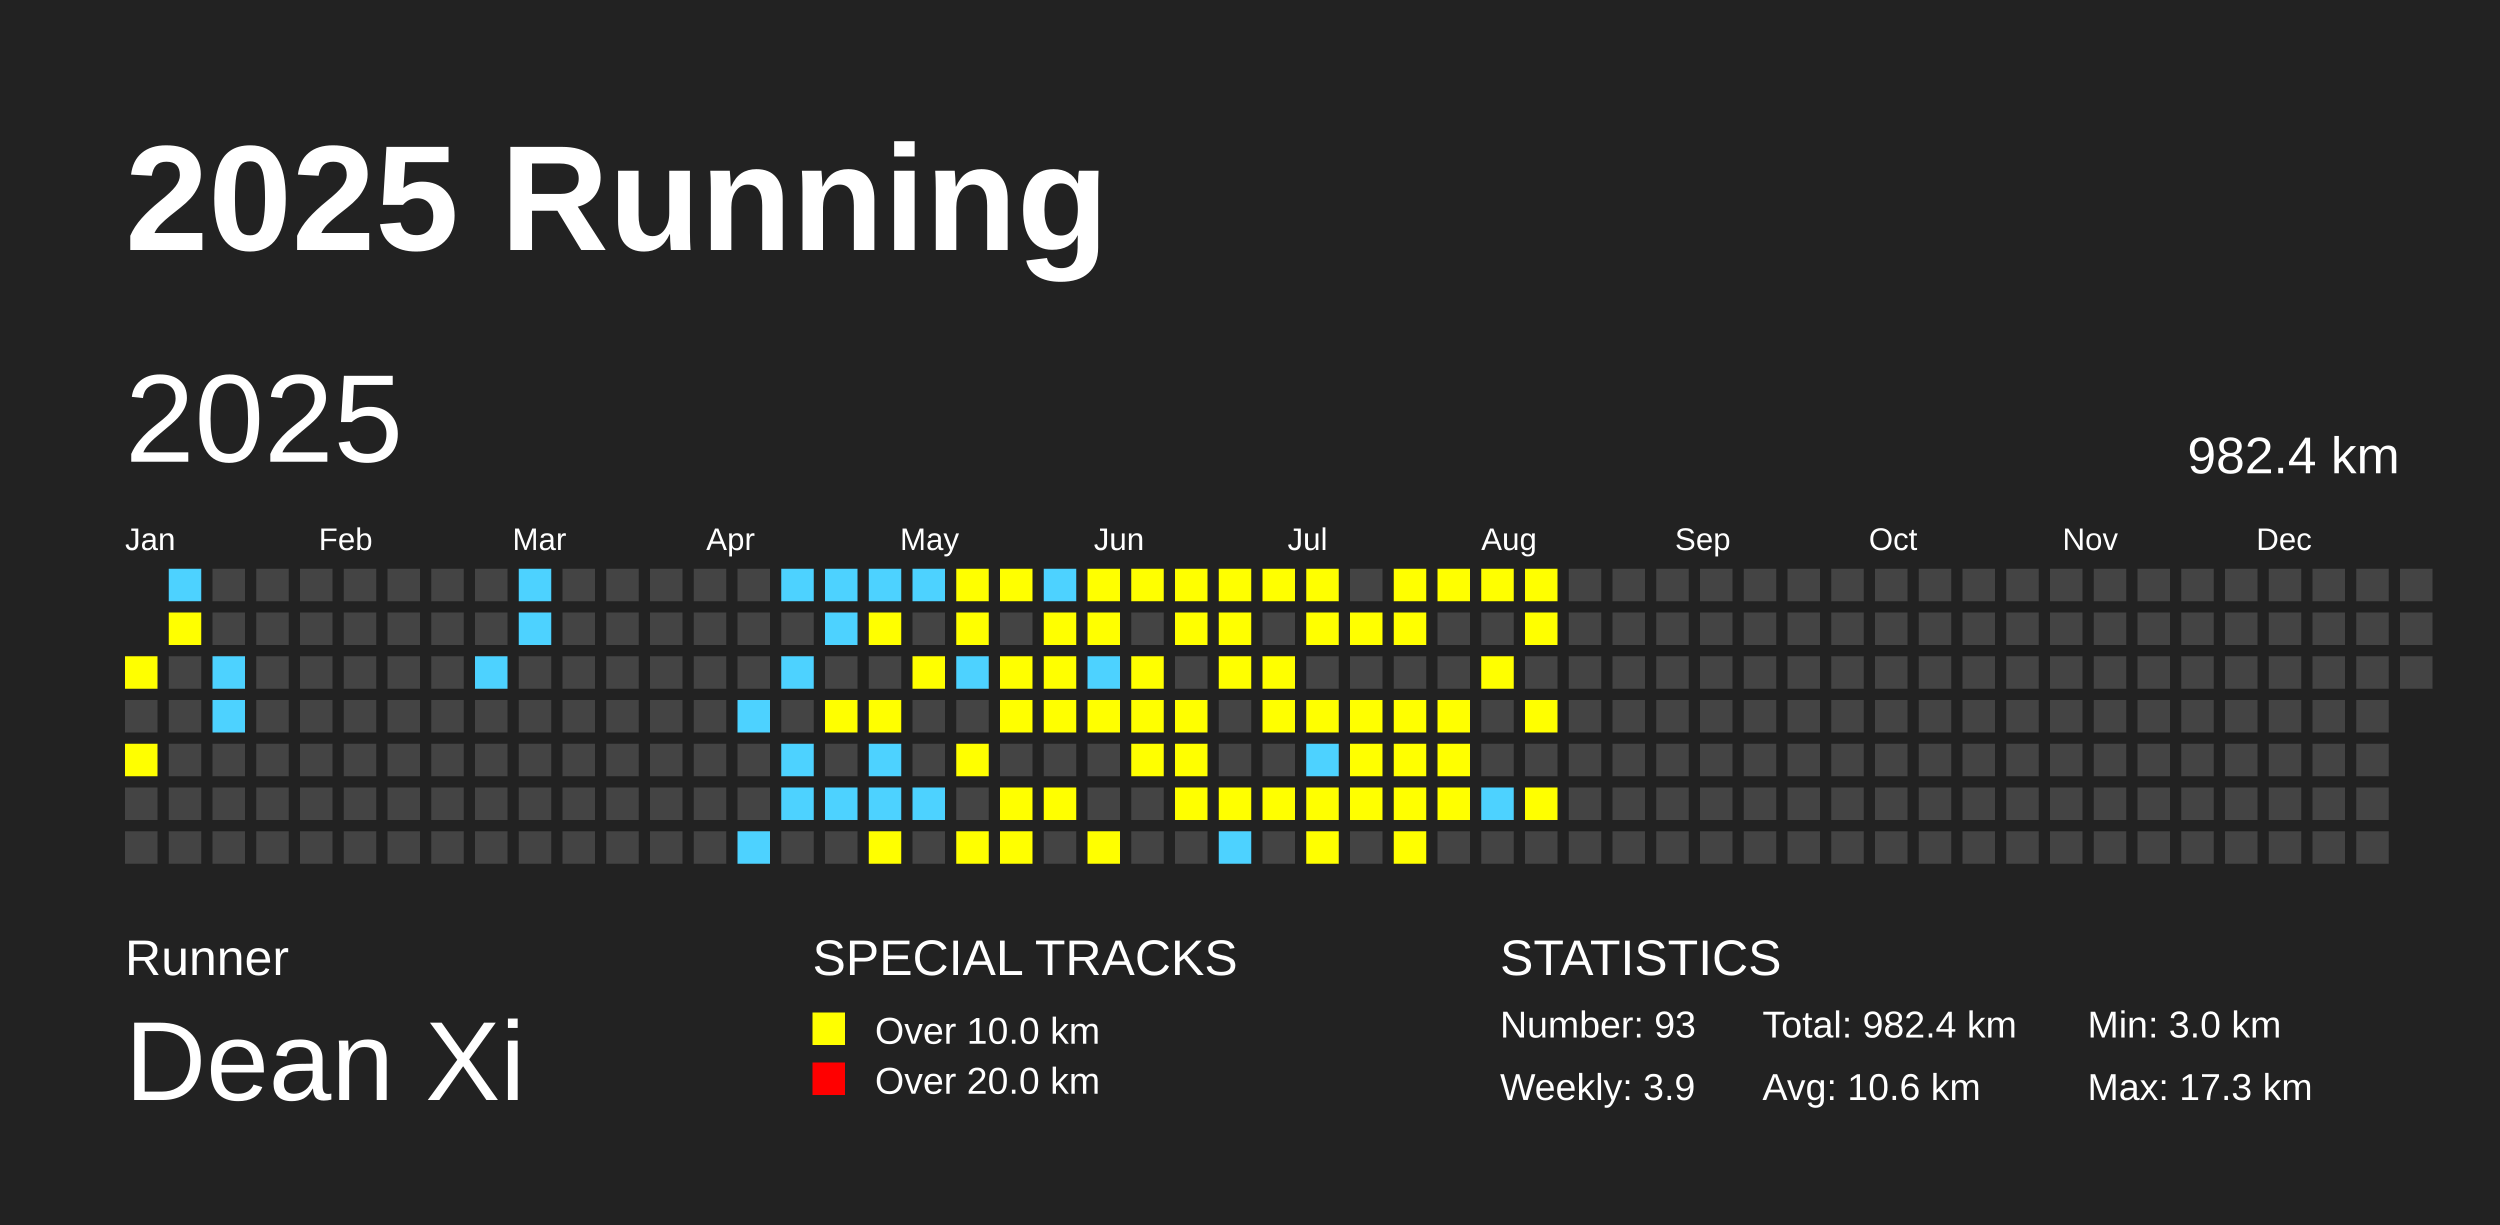
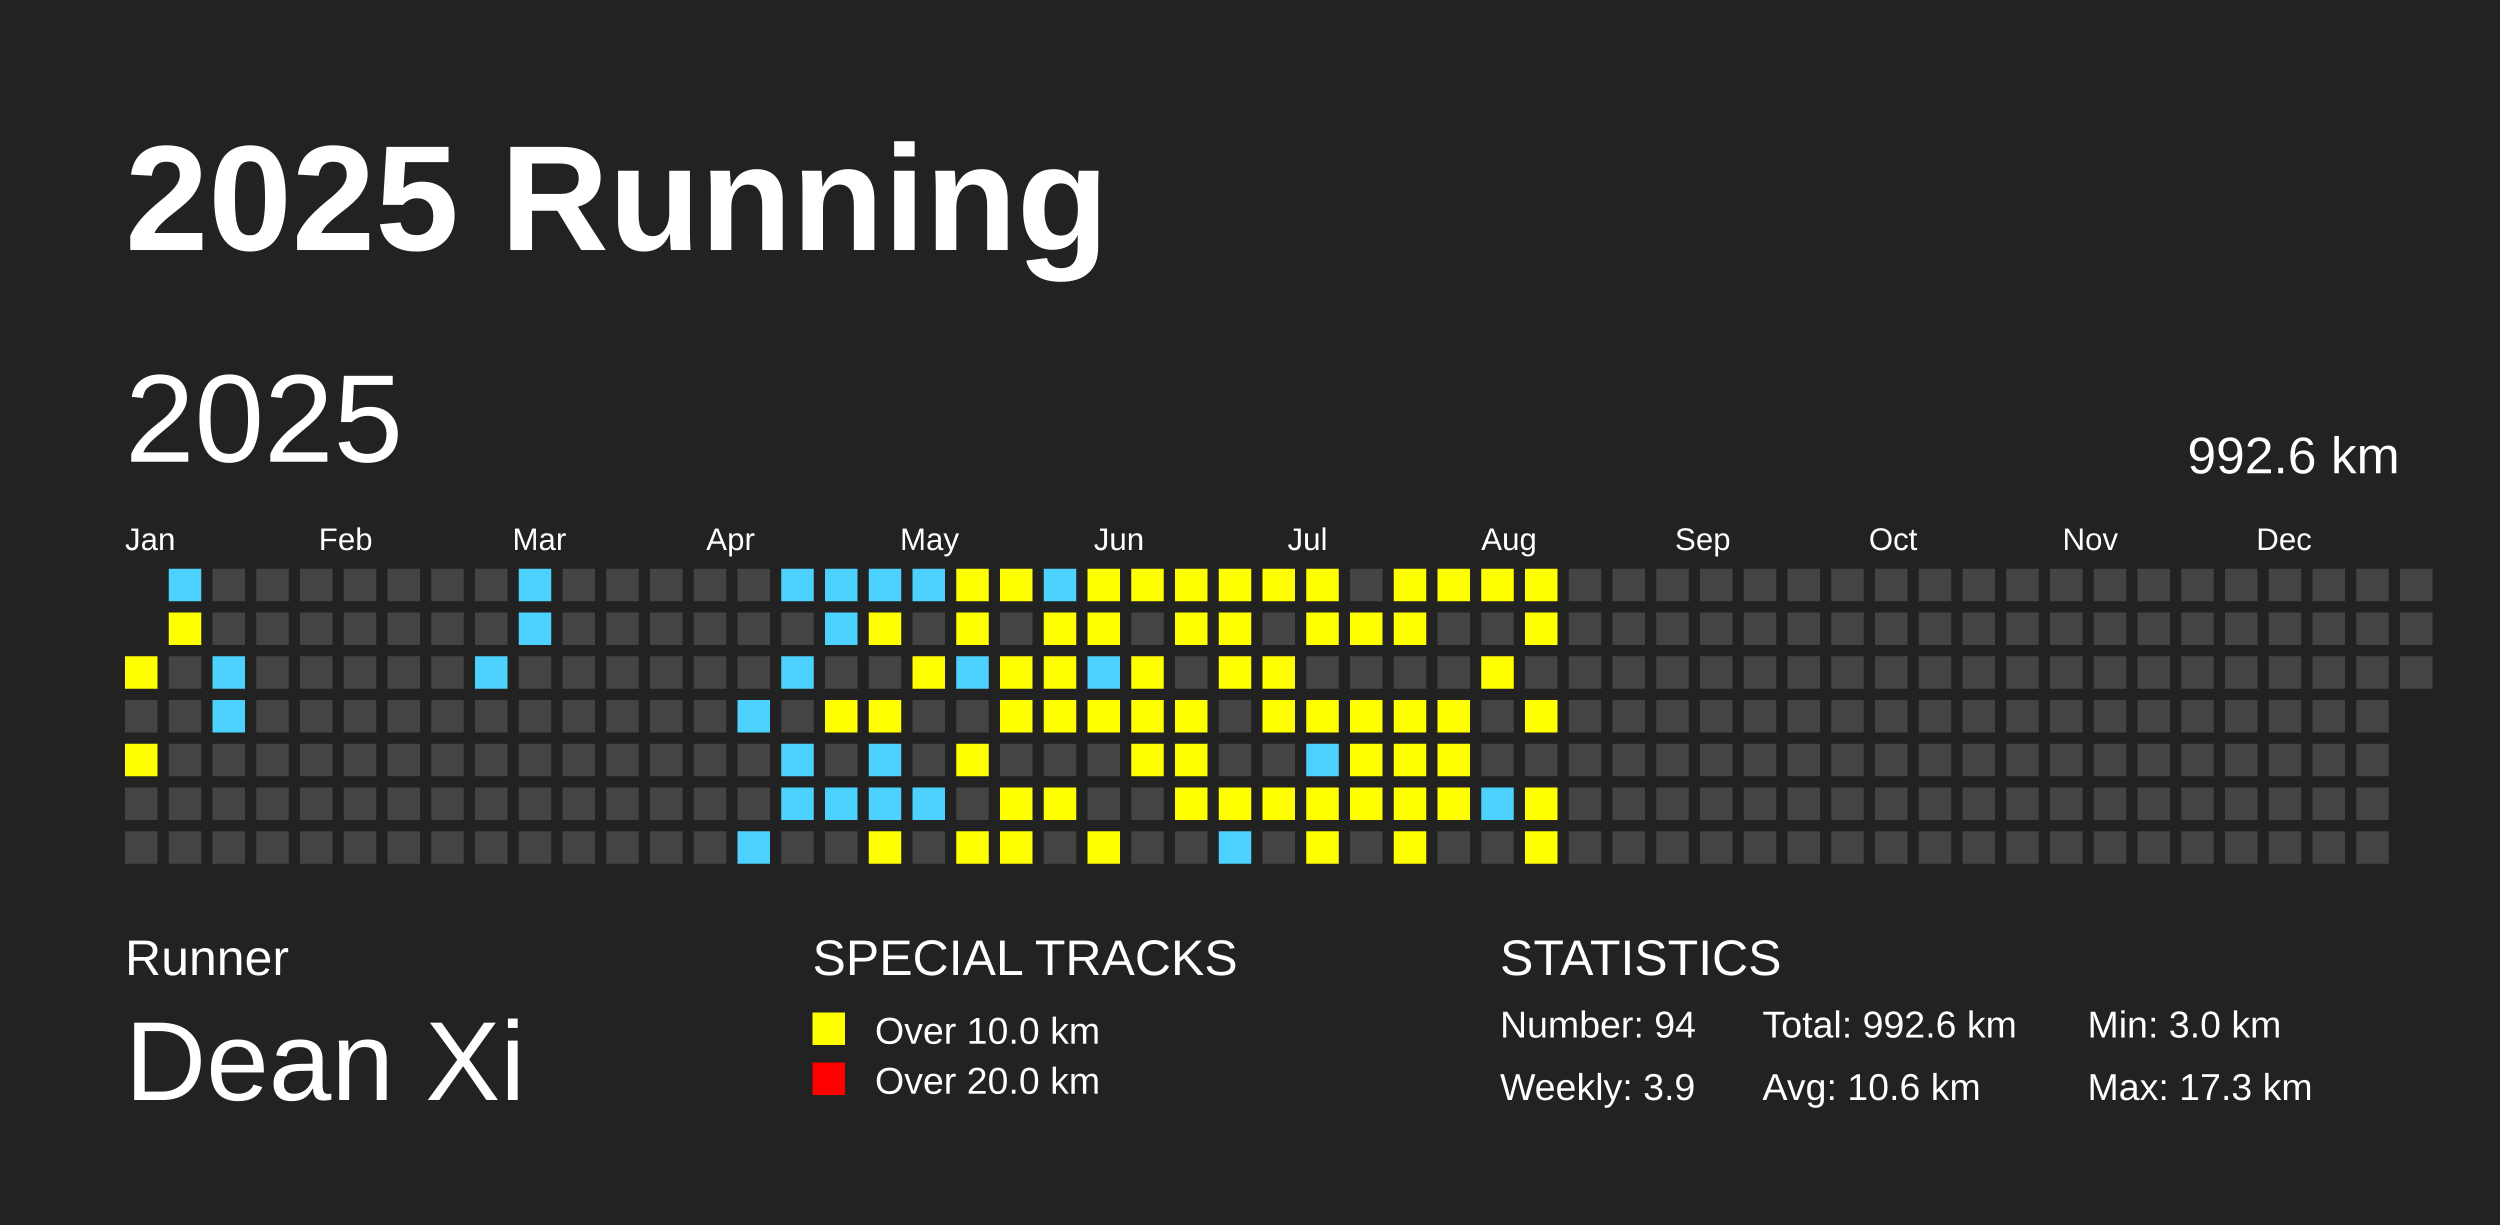
<svg xmlns="http://www.w3.org/2000/svg" baseProfile="full" height="98mm" version="1.1" viewBox="0,0,200,98" width="200mm">
  <defs />
  <rect fill="#222222" height="98" width="200" x="0" y="0" />
  <text fill="#FFFFFF" style="font-size:12px; font-family:Arial; font-weight:bold;" x="10" y="20">2025 Running</text>
  <text fill="#FFFFFF" style="font-size:4px; font-family:Arial" x="10" y="78">Runner</text>
  <text fill="#FFFFFF" style="font-size:9px; font-family:Arial" x="10" y="88">Dean Xi</text>
  <text fill="#FFFFFF" style="font-size:4px; font-family:Arial" x="65" y="78">SPECIAL TRACKS</text>
  <rect fill="yellow" height="2.6" width="2.6" x="65" y="81" />
  <text fill="#FFFFFF" style="font-size:3px; font-family:Arial" x="70" y="83.5">Over 10.0 km</text>
  <rect fill="red" height="2.6" width="2.6" x="65" y="85" />
  <text fill="#FFFFFF" style="font-size:3px; font-family:Arial" x="70" y="87.5">Over 20.0 km</text>
  <text fill="#FFFFFF" style="font-size:4px; font-family:Arial" x="120" y="78">STATISTICS</text>
-   <text fill="#FFFFFF" style="font-size:3px; font-family:Arial" x="120" y="83">Number: 93</text>
+   <text fill="#FFFFFF" style="font-size:3px; font-family:Arial" x="120" y="83">Number: 94</text>
  <text fill="#FFFFFF" style="font-size:3px; font-family:Arial" x="120" y="88">Weekly: 3.9</text>
-   <text fill="#FFFFFF" style="font-size:3px; font-family:Arial" x="141" y="83">Total: 982.4 km</text>
+   <text fill="#FFFFFF" style="font-size:3px; font-family:Arial" x="141" y="83">Total: 992.6 km</text>
  <text fill="#FFFFFF" style="font-size:3px; font-family:Arial" x="141" y="88">Avg: 10.6 km</text>
  <text fill="#FFFFFF" style="font-size:3px; font-family:Arial" x="167" y="83">Min: 3.0 km</text>
  <text fill="#FFFFFF" style="font-size:3px; font-family:Arial" x="167" y="88">Max: 17.3 km</text>
  <text dominant-baseline="hanging" fill="#FFFFFF" style="font-size:10.0px; font-family:Arial;" x="10" y="30">2025</text>
-   <text dominant-baseline="hanging" fill="#FFFFFF" style="font-size:4.125px; font-family:Arial;" x="175" y="35">982.4 km</text>
+   <text dominant-baseline="hanging" fill="#FFFFFF" style="font-size:4.125px; font-family:Arial;" x="175" y="35">992.6 km</text>
  <text fill="#FFFFFF" style="font-size:2.5px; font-family:Arial" x="10.0" y="44">Jan</text>
  <text fill="#FFFFFF" style="font-size:2.5px; font-family:Arial" x="25.5" y="44">Feb</text>
  <text fill="#FFFFFF" style="font-size:2.5px; font-family:Arial" x="41.0" y="44">Mar</text>
  <text fill="#FFFFFF" style="font-size:2.5px; font-family:Arial" x="56.5" y="44">Apr</text>
  <text fill="#FFFFFF" style="font-size:2.5px; font-family:Arial" x="72.0" y="44">May</text>
  <text fill="#FFFFFF" style="font-size:2.5px; font-family:Arial" x="87.5" y="44">Jun</text>
  <text fill="#FFFFFF" style="font-size:2.5px; font-family:Arial" x="103.0" y="44">Jul</text>
  <text fill="#FFFFFF" style="font-size:2.5px; font-family:Arial" x="118.5" y="44">Aug</text>
  <text fill="#FFFFFF" style="font-size:2.5px; font-family:Arial" x="134.0" y="44">Sep</text>
  <text fill="#FFFFFF" style="font-size:2.5px; font-family:Arial" x="149.5" y="44">Oct</text>
  <text fill="#FFFFFF" style="font-size:2.5px; font-family:Arial" x="165.0" y="44">Nov</text>
  <text fill="#FFFFFF" style="font-size:2.5px; font-family:Arial" x="180.5" y="44">Dec</text>
  <rect fill="yellow" height="2.6" width="2.6" x="10.0" y="52.5" />
  <rect fill="#444444" height="2.6" width="2.6" x="10.0" y="56.0" />
  <rect fill="yellow" height="2.6" width="2.6" x="10.0" y="59.5" />
  <rect fill="#444444" height="2.6" width="2.6" x="10.0" y="63.0" />
  <rect fill="#444444" height="2.6" width="2.6" x="10.0" y="66.5" />
  <rect fill="#4DD2FF" height="2.6" width="2.6" x="13.5" y="45.5" />
  <rect fill="yellow" height="2.6" width="2.6" x="13.5" y="49.0" />
  <rect fill="#444444" height="2.6" width="2.6" x="13.5" y="52.5" />
  <rect fill="#444444" height="2.6" width="2.6" x="13.5" y="56.0" />
  <rect fill="#444444" height="2.6" width="2.6" x="13.5" y="59.5" />
  <rect fill="#444444" height="2.6" width="2.6" x="13.5" y="63.0" />
  <rect fill="#444444" height="2.6" width="2.6" x="13.5" y="66.5" />
  <rect fill="#444444" height="2.6" width="2.6" x="17.0" y="45.5" />
  <rect fill="#444444" height="2.6" width="2.6" x="17.0" y="49.0" />
  <rect fill="#4DD2FF" height="2.6" width="2.6" x="17.0" y="52.5" />
  <rect fill="#4DD2FF" height="2.6" width="2.6" x="17.0" y="56.0" />
  <rect fill="#444444" height="2.6" width="2.6" x="17.0" y="59.5" />
  <rect fill="#444444" height="2.6" width="2.6" x="17.0" y="63.0" />
  <rect fill="#444444" height="2.6" width="2.6" x="17.0" y="66.5" />
  <rect fill="#444444" height="2.6" width="2.6" x="20.5" y="45.5" />
  <rect fill="#444444" height="2.6" width="2.6" x="20.5" y="49.0" />
  <rect fill="#444444" height="2.6" width="2.6" x="20.5" y="52.5" />
  <rect fill="#444444" height="2.6" width="2.6" x="20.5" y="56.0" />
  <rect fill="#444444" height="2.6" width="2.6" x="20.5" y="59.5" />
  <rect fill="#444444" height="2.6" width="2.6" x="20.5" y="63.0" />
  <rect fill="#444444" height="2.6" width="2.6" x="20.5" y="66.5" />
  <rect fill="#444444" height="2.6" width="2.6" x="24.0" y="45.5" />
  <rect fill="#444444" height="2.6" width="2.6" x="24.0" y="49.0" />
  <rect fill="#444444" height="2.6" width="2.6" x="24.0" y="52.5" />
  <rect fill="#444444" height="2.6" width="2.6" x="24.0" y="56.0" />
  <rect fill="#444444" height="2.6" width="2.6" x="24.0" y="59.5" />
  <rect fill="#444444" height="2.6" width="2.6" x="24.0" y="63.0" />
  <rect fill="#444444" height="2.6" width="2.6" x="24.0" y="66.5" />
  <rect fill="#444444" height="2.6" width="2.6" x="27.5" y="45.5" />
  <rect fill="#444444" height="2.6" width="2.6" x="27.5" y="49.0" />
  <rect fill="#444444" height="2.6" width="2.6" x="27.5" y="52.5" />
  <rect fill="#444444" height="2.6" width="2.6" x="27.5" y="56.0" />
  <rect fill="#444444" height="2.6" width="2.6" x="27.5" y="59.5" />
  <rect fill="#444444" height="2.6" width="2.6" x="27.5" y="63.0" />
  <rect fill="#444444" height="2.6" width="2.6" x="27.5" y="66.5" />
  <rect fill="#444444" height="2.6" width="2.6" x="31.0" y="45.5" />
  <rect fill="#444444" height="2.6" width="2.6" x="31.0" y="49.0" />
  <rect fill="#444444" height="2.6" width="2.6" x="31.0" y="52.5" />
  <rect fill="#444444" height="2.6" width="2.6" x="31.0" y="56.0" />
  <rect fill="#444444" height="2.6" width="2.6" x="31.0" y="59.5" />
  <rect fill="#444444" height="2.6" width="2.6" x="31.0" y="63.0" />
  <rect fill="#444444" height="2.6" width="2.6" x="31.0" y="66.5" />
  <rect fill="#444444" height="2.6" width="2.6" x="34.5" y="45.5" />
  <rect fill="#444444" height="2.6" width="2.6" x="34.5" y="49.0" />
  <rect fill="#444444" height="2.6" width="2.6" x="34.5" y="52.5" />
  <rect fill="#444444" height="2.6" width="2.6" x="34.5" y="56.0" />
  <rect fill="#444444" height="2.6" width="2.6" x="34.5" y="59.5" />
  <rect fill="#444444" height="2.6" width="2.6" x="34.5" y="63.0" />
  <rect fill="#444444" height="2.6" width="2.6" x="34.5" y="66.5" />
  <rect fill="#444444" height="2.6" width="2.6" x="38.0" y="45.5" />
  <rect fill="#444444" height="2.6" width="2.6" x="38.0" y="49.0" />
  <rect fill="#4DD2FF" height="2.6" width="2.6" x="38.0" y="52.5" />
  <rect fill="#444444" height="2.6" width="2.6" x="38.0" y="56.0" />
  <rect fill="#444444" height="2.6" width="2.6" x="38.0" y="59.5" />
  <rect fill="#444444" height="2.6" width="2.6" x="38.0" y="63.0" />
  <rect fill="#444444" height="2.6" width="2.6" x="38.0" y="66.5" />
  <rect fill="#4DD2FF" height="2.6" width="2.6" x="41.5" y="45.5" />
  <rect fill="#4DD2FF" height="2.6" width="2.6" x="41.5" y="49.0" />
  <rect fill="#444444" height="2.6" width="2.6" x="41.5" y="52.5" />
  <rect fill="#444444" height="2.6" width="2.6" x="41.5" y="56.0" />
  <rect fill="#444444" height="2.6" width="2.6" x="41.5" y="59.5" />
  <rect fill="#444444" height="2.6" width="2.6" x="41.5" y="63.0" />
  <rect fill="#444444" height="2.6" width="2.6" x="41.5" y="66.5" />
  <rect fill="#444444" height="2.6" width="2.6" x="45.0" y="45.5" />
  <rect fill="#444444" height="2.6" width="2.6" x="45.0" y="49.0" />
  <rect fill="#444444" height="2.6" width="2.6" x="45.0" y="52.5" />
  <rect fill="#444444" height="2.6" width="2.6" x="45.0" y="56.0" />
  <rect fill="#444444" height="2.6" width="2.6" x="45.0" y="59.5" />
  <rect fill="#444444" height="2.6" width="2.6" x="45.0" y="63.0" />
  <rect fill="#444444" height="2.6" width="2.6" x="45.0" y="66.5" />
  <rect fill="#444444" height="2.6" width="2.6" x="48.5" y="45.5" />
  <rect fill="#444444" height="2.6" width="2.6" x="48.5" y="49.0" />
  <rect fill="#444444" height="2.6" width="2.6" x="48.5" y="52.5" />
  <rect fill="#444444" height="2.6" width="2.6" x="48.5" y="56.0" />
  <rect fill="#444444" height="2.6" width="2.6" x="48.5" y="59.5" />
  <rect fill="#444444" height="2.6" width="2.6" x="48.5" y="63.0" />
  <rect fill="#444444" height="2.6" width="2.6" x="48.5" y="66.5" />
  <rect fill="#444444" height="2.6" width="2.6" x="52.0" y="45.5" />
  <rect fill="#444444" height="2.6" width="2.6" x="52.0" y="49.0" />
  <rect fill="#444444" height="2.6" width="2.6" x="52.0" y="52.5" />
  <rect fill="#444444" height="2.6" width="2.6" x="52.0" y="56.0" />
  <rect fill="#444444" height="2.6" width="2.6" x="52.0" y="59.5" />
  <rect fill="#444444" height="2.6" width="2.6" x="52.0" y="63.0" />
  <rect fill="#444444" height="2.6" width="2.6" x="52.0" y="66.5" />
  <rect fill="#444444" height="2.6" width="2.6" x="55.5" y="45.5" />
  <rect fill="#444444" height="2.6" width="2.6" x="55.5" y="49.0" />
  <rect fill="#444444" height="2.6" width="2.6" x="55.5" y="52.5" />
  <rect fill="#444444" height="2.6" width="2.6" x="55.5" y="56.0" />
  <rect fill="#444444" height="2.6" width="2.6" x="55.5" y="59.5" />
  <rect fill="#444444" height="2.6" width="2.6" x="55.5" y="63.0" />
  <rect fill="#444444" height="2.6" width="2.6" x="55.5" y="66.5" />
  <rect fill="#444444" height="2.6" width="2.6" x="59.0" y="45.5" />
  <rect fill="#444444" height="2.6" width="2.6" x="59.0" y="49.0" />
  <rect fill="#444444" height="2.6" width="2.6" x="59.0" y="52.5" />
  <rect fill="#4DD2FF" height="2.6" width="2.6" x="59.0" y="56.0" />
  <rect fill="#444444" height="2.6" width="2.6" x="59.0" y="59.5" />
  <rect fill="#444444" height="2.6" width="2.6" x="59.0" y="63.0" />
  <rect fill="#4DD2FF" height="2.6" width="2.6" x="59.0" y="66.5" />
  <rect fill="#4DD2FF" height="2.6" width="2.6" x="62.5" y="45.5" />
  <rect fill="#444444" height="2.6" width="2.6" x="62.5" y="49.0" />
  <rect fill="#4DD2FF" height="2.6" width="2.6" x="62.5" y="52.5" />
  <rect fill="#444444" height="2.6" width="2.6" x="62.5" y="56.0" />
  <rect fill="#4DD2FF" height="2.6" width="2.6" x="62.5" y="59.5" />
  <rect fill="#4DD2FF" height="2.6" width="2.6" x="62.5" y="63.0" />
  <rect fill="#444444" height="2.6" width="2.6" x="62.5" y="66.5" />
  <rect fill="#4DD2FF" height="2.6" width="2.6" x="66.0" y="45.5" />
  <rect fill="#4DD2FF" height="2.6" width="2.6" x="66.0" y="49.0" />
  <rect fill="#444444" height="2.6" width="2.6" x="66.0" y="52.5" />
  <rect fill="yellow" height="2.6" width="2.6" x="66.0" y="56.0" />
  <rect fill="#444444" height="2.6" width="2.6" x="66.0" y="59.5" />
  <rect fill="#4DD2FF" height="2.6" width="2.6" x="66.0" y="63.0" />
  <rect fill="#444444" height="2.6" width="2.6" x="66.0" y="66.5" />
  <rect fill="#4DD2FF" height="2.6" width="2.6" x="69.5" y="45.5" />
  <rect fill="yellow" height="2.6" width="2.6" x="69.5" y="49.0" />
  <rect fill="#444444" height="2.6" width="2.6" x="69.5" y="52.5" />
  <rect fill="yellow" height="2.6" width="2.6" x="69.5" y="56.0" />
  <rect fill="#4DD2FF" height="2.6" width="2.6" x="69.5" y="59.5" />
  <rect fill="#4DD2FF" height="2.6" width="2.6" x="69.5" y="63.0" />
  <rect fill="yellow" height="2.6" width="2.6" x="69.5" y="66.5" />
  <rect fill="#4DD2FF" height="2.6" width="2.6" x="73.0" y="45.5" />
  <rect fill="#444444" height="2.6" width="2.6" x="73.0" y="49.0" />
  <rect fill="yellow" height="2.6" width="2.6" x="73.0" y="52.5" />
  <rect fill="#444444" height="2.6" width="2.6" x="73.0" y="56.0" />
  <rect fill="#444444" height="2.6" width="2.6" x="73.0" y="59.5" />
  <rect fill="#4DD2FF" height="2.6" width="2.6" x="73.0" y="63.0" />
  <rect fill="#444444" height="2.6" width="2.6" x="73.0" y="66.5" />
  <rect fill="yellow" height="2.6" width="2.6" x="76.5" y="45.5" />
  <rect fill="yellow" height="2.6" width="2.6" x="76.5" y="49.0" />
  <rect fill="#4DD2FF" height="2.6" width="2.6" x="76.5" y="52.5" />
  <rect fill="#444444" height="2.6" width="2.6" x="76.5" y="56.0" />
  <rect fill="yellow" height="2.6" width="2.6" x="76.5" y="59.5" />
  <rect fill="#444444" height="2.6" width="2.6" x="76.5" y="63.0" />
  <rect fill="yellow" height="2.6" width="2.6" x="76.5" y="66.5" />
  <rect fill="yellow" height="2.6" width="2.6" x="80.0" y="45.5" />
  <rect fill="#444444" height="2.6" width="2.6" x="80.0" y="49.0" />
  <rect fill="yellow" height="2.6" width="2.6" x="80.0" y="52.5" />
  <rect fill="yellow" height="2.6" width="2.6" x="80.0" y="56.0" />
  <rect fill="#444444" height="2.6" width="2.6" x="80.0" y="59.5" />
  <rect fill="yellow" height="2.6" width="2.6" x="80.0" y="63.0" />
  <rect fill="yellow" height="2.6" width="2.6" x="80.0" y="66.5" />
  <rect fill="#4DD2FF" height="2.6" width="2.6" x="83.5" y="45.5" />
  <rect fill="yellow" height="2.6" width="2.6" x="83.5" y="49.0" />
  <rect fill="yellow" height="2.6" width="2.6" x="83.5" y="52.5" />
  <rect fill="yellow" height="2.6" width="2.6" x="83.5" y="56.0" />
  <rect fill="#444444" height="2.6" width="2.6" x="83.5" y="59.5" />
  <rect fill="yellow" height="2.6" width="2.6" x="83.5" y="63.0" />
  <rect fill="#444444" height="2.6" width="2.6" x="83.5" y="66.5" />
  <rect fill="yellow" height="2.6" width="2.6" x="87.0" y="45.5" />
  <rect fill="yellow" height="2.6" width="2.6" x="87.0" y="49.0" />
  <rect fill="#4DD2FF" height="2.6" width="2.6" x="87.0" y="52.5" />
  <rect fill="yellow" height="2.6" width="2.6" x="87.0" y="56.0" />
  <rect fill="#444444" height="2.6" width="2.6" x="87.0" y="59.5" />
  <rect fill="#444444" height="2.6" width="2.6" x="87.0" y="63.0" />
  <rect fill="yellow" height="2.6" width="2.6" x="87.0" y="66.5" />
  <rect fill="yellow" height="2.6" width="2.6" x="90.5" y="45.5" />
  <rect fill="#444444" height="2.6" width="2.6" x="90.5" y="49.0" />
  <rect fill="yellow" height="2.6" width="2.6" x="90.5" y="52.5" />
  <rect fill="yellow" height="2.6" width="2.6" x="90.5" y="56.0" />
  <rect fill="yellow" height="2.6" width="2.6" x="90.5" y="59.5" />
  <rect fill="#444444" height="2.6" width="2.6" x="90.5" y="63.0" />
  <rect fill="#444444" height="2.6" width="2.6" x="90.5" y="66.5" />
  <rect fill="yellow" height="2.6" width="2.6" x="94.0" y="45.5" />
  <rect fill="yellow" height="2.6" width="2.6" x="94.0" y="49.0" />
  <rect fill="#444444" height="2.6" width="2.6" x="94.0" y="52.5" />
  <rect fill="yellow" height="2.6" width="2.6" x="94.0" y="56.0" />
  <rect fill="yellow" height="2.6" width="2.6" x="94.0" y="59.5" />
  <rect fill="yellow" height="2.6" width="2.6" x="94.0" y="63.0" />
  <rect fill="#444444" height="2.6" width="2.6" x="94.0" y="66.5" />
  <rect fill="yellow" height="2.6" width="2.6" x="97.5" y="45.5" />
  <rect fill="yellow" height="2.6" width="2.6" x="97.5" y="49.0" />
  <rect fill="yellow" height="2.6" width="2.6" x="97.5" y="52.5" />
  <rect fill="#444444" height="2.6" width="2.6" x="97.5" y="56.0" />
  <rect fill="#444444" height="2.6" width="2.6" x="97.5" y="59.5" />
  <rect fill="yellow" height="2.6" width="2.6" x="97.5" y="63.0" />
  <rect fill="#4DD2FF" height="2.6" width="2.6" x="97.5" y="66.5" />
  <rect fill="yellow" height="2.6" width="2.6" x="101.0" y="45.5" />
  <rect fill="#444444" height="2.6" width="2.6" x="101.0" y="49.0" />
  <rect fill="yellow" height="2.6" width="2.6" x="101.0" y="52.5" />
  <rect fill="yellow" height="2.6" width="2.6" x="101.0" y="56.0" />
  <rect fill="#444444" height="2.6" width="2.6" x="101.0" y="59.5" />
  <rect fill="yellow" height="2.6" width="2.6" x="101.0" y="63.0" />
  <rect fill="#444444" height="2.6" width="2.6" x="101.0" y="66.5" />
  <rect fill="yellow" height="2.6" width="2.6" x="104.5" y="45.5" />
  <rect fill="yellow" height="2.6" width="2.6" x="104.5" y="49.0" />
  <rect fill="#444444" height="2.6" width="2.6" x="104.5" y="52.5" />
  <rect fill="yellow" height="2.6" width="2.6" x="104.5" y="56.0" />
  <rect fill="#4DD2FF" height="2.6" width="2.6" x="104.5" y="59.5" />
  <rect fill="yellow" height="2.6" width="2.6" x="104.5" y="63.0" />
  <rect fill="yellow" height="2.6" width="2.6" x="104.5" y="66.5" />
  <rect fill="#444444" height="2.6" width="2.6" x="108.0" y="45.5" />
  <rect fill="yellow" height="2.6" width="2.6" x="108.0" y="49.0" />
  <rect fill="#444444" height="2.6" width="2.6" x="108.0" y="52.5" />
  <rect fill="yellow" height="2.6" width="2.6" x="108.0" y="56.0" />
  <rect fill="yellow" height="2.6" width="2.6" x="108.0" y="59.5" />
  <rect fill="yellow" height="2.6" width="2.6" x="108.0" y="63.0" />
  <rect fill="#444444" height="2.6" width="2.6" x="108.0" y="66.5" />
  <rect fill="yellow" height="2.6" width="2.6" x="111.5" y="45.5" />
  <rect fill="yellow" height="2.6" width="2.6" x="111.5" y="49.0" />
  <rect fill="#444444" height="2.6" width="2.6" x="111.5" y="52.5" />
  <rect fill="yellow" height="2.6" width="2.6" x="111.5" y="56.0" />
  <rect fill="yellow" height="2.6" width="2.6" x="111.5" y="59.5" />
  <rect fill="yellow" height="2.6" width="2.6" x="111.5" y="63.0" />
  <rect fill="yellow" height="2.6" width="2.6" x="111.5" y="66.5" />
  <rect fill="yellow" height="2.6" width="2.6" x="115.0" y="45.5" />
  <rect fill="#444444" height="2.6" width="2.6" x="115.0" y="49.0" />
  <rect fill="#444444" height="2.6" width="2.6" x="115.0" y="52.5" />
  <rect fill="yellow" height="2.6" width="2.6" x="115.0" y="56.0" />
  <rect fill="yellow" height="2.6" width="2.6" x="115.0" y="59.5" />
  <rect fill="yellow" height="2.6" width="2.6" x="115.0" y="63.0" />
  <rect fill="#444444" height="2.6" width="2.6" x="115.0" y="66.5" />
  <rect fill="yellow" height="2.6" width="2.6" x="118.5" y="45.5" />
  <rect fill="#444444" height="2.6" width="2.6" x="118.5" y="49.0" />
  <rect fill="yellow" height="2.6" width="2.6" x="118.5" y="52.5" />
  <rect fill="#444444" height="2.6" width="2.6" x="118.5" y="56.0" />
  <rect fill="#444444" height="2.6" width="2.6" x="118.5" y="59.5" />
  <rect fill="#4DD2FF" height="2.6" width="2.6" x="118.5" y="63.0" />
  <rect fill="#444444" height="2.6" width="2.6" x="118.5" y="66.5" />
  <rect fill="yellow" height="2.6" width="2.6" x="122.0" y="45.5" />
  <rect fill="yellow" height="2.6" width="2.6" x="122.0" y="49.0" />
  <rect fill="#444444" height="2.6" width="2.6" x="122.0" y="52.5" />
  <rect fill="yellow" height="2.6" width="2.6" x="122.0" y="56.0" />
  <rect fill="#444444" height="2.6" width="2.6" x="122.0" y="59.5" />
  <rect fill="yellow" height="2.6" width="2.6" x="122.0" y="63.0" />
-   <rect fill="#444444" height="2.6" width="2.6" x="122.0" y="66.5" />
+   <rect fill="yellow" height="2.6" width="2.6" x="122.0" y="66.5" />
  <rect fill="#444444" height="2.6" width="2.6" x="125.5" y="45.5" />
  <rect fill="#444444" height="2.6" width="2.6" x="125.5" y="49.0" />
  <rect fill="#444444" height="2.6" width="2.6" x="125.5" y="52.5" />
  <rect fill="#444444" height="2.6" width="2.6" x="125.5" y="56.0" />
  <rect fill="#444444" height="2.6" width="2.6" x="125.5" y="59.5" />
  <rect fill="#444444" height="2.6" width="2.6" x="125.5" y="63.0" />
  <rect fill="#444444" height="2.6" width="2.6" x="125.5" y="66.5" />
  <rect fill="#444444" height="2.6" width="2.6" x="129.0" y="45.5" />
  <rect fill="#444444" height="2.6" width="2.6" x="129.0" y="49.0" />
  <rect fill="#444444" height="2.6" width="2.6" x="129.0" y="52.5" />
  <rect fill="#444444" height="2.6" width="2.6" x="129.0" y="56.0" />
  <rect fill="#444444" height="2.6" width="2.6" x="129.0" y="59.5" />
  <rect fill="#444444" height="2.6" width="2.6" x="129.0" y="63.0" />
  <rect fill="#444444" height="2.6" width="2.6" x="129.0" y="66.5" />
  <rect fill="#444444" height="2.6" width="2.6" x="132.5" y="45.5" />
  <rect fill="#444444" height="2.6" width="2.6" x="132.5" y="49.0" />
  <rect fill="#444444" height="2.6" width="2.6" x="132.5" y="52.5" />
  <rect fill="#444444" height="2.6" width="2.6" x="132.5" y="56.0" />
  <rect fill="#444444" height="2.6" width="2.6" x="132.5" y="59.5" />
  <rect fill="#444444" height="2.6" width="2.6" x="132.5" y="63.0" />
  <rect fill="#444444" height="2.6" width="2.6" x="132.5" y="66.5" />
  <rect fill="#444444" height="2.6" width="2.6" x="136.0" y="45.5" />
  <rect fill="#444444" height="2.6" width="2.6" x="136.0" y="49.0" />
  <rect fill="#444444" height="2.6" width="2.6" x="136.0" y="52.5" />
  <rect fill="#444444" height="2.6" width="2.6" x="136.0" y="56.0" />
  <rect fill="#444444" height="2.6" width="2.6" x="136.0" y="59.5" />
  <rect fill="#444444" height="2.6" width="2.6" x="136.0" y="63.0" />
  <rect fill="#444444" height="2.6" width="2.6" x="136.0" y="66.5" />
  <rect fill="#444444" height="2.6" width="2.6" x="139.5" y="45.5" />
  <rect fill="#444444" height="2.6" width="2.6" x="139.5" y="49.0" />
  <rect fill="#444444" height="2.6" width="2.6" x="139.5" y="52.5" />
  <rect fill="#444444" height="2.6" width="2.6" x="139.5" y="56.0" />
  <rect fill="#444444" height="2.6" width="2.6" x="139.5" y="59.5" />
  <rect fill="#444444" height="2.6" width="2.6" x="139.5" y="63.0" />
  <rect fill="#444444" height="2.6" width="2.6" x="139.5" y="66.5" />
  <rect fill="#444444" height="2.6" width="2.6" x="143.0" y="45.5" />
  <rect fill="#444444" height="2.6" width="2.6" x="143.0" y="49.0" />
  <rect fill="#444444" height="2.6" width="2.6" x="143.0" y="52.5" />
  <rect fill="#444444" height="2.6" width="2.6" x="143.0" y="56.0" />
  <rect fill="#444444" height="2.6" width="2.6" x="143.0" y="59.5" />
  <rect fill="#444444" height="2.6" width="2.6" x="143.0" y="63.0" />
  <rect fill="#444444" height="2.6" width="2.6" x="143.0" y="66.5" />
  <rect fill="#444444" height="2.6" width="2.6" x="146.5" y="45.5" />
  <rect fill="#444444" height="2.6" width="2.6" x="146.5" y="49.0" />
  <rect fill="#444444" height="2.6" width="2.6" x="146.5" y="52.5" />
  <rect fill="#444444" height="2.6" width="2.6" x="146.5" y="56.0" />
  <rect fill="#444444" height="2.6" width="2.6" x="146.5" y="59.5" />
  <rect fill="#444444" height="2.6" width="2.6" x="146.5" y="63.0" />
  <rect fill="#444444" height="2.6" width="2.6" x="146.5" y="66.5" />
  <rect fill="#444444" height="2.6" width="2.6" x="150.0" y="45.5" />
  <rect fill="#444444" height="2.6" width="2.6" x="150.0" y="49.0" />
  <rect fill="#444444" height="2.6" width="2.6" x="150.0" y="52.5" />
  <rect fill="#444444" height="2.6" width="2.6" x="150.0" y="56.0" />
  <rect fill="#444444" height="2.6" width="2.6" x="150.0" y="59.5" />
  <rect fill="#444444" height="2.6" width="2.6" x="150.0" y="63.0" />
  <rect fill="#444444" height="2.6" width="2.6" x="150.0" y="66.5" />
  <rect fill="#444444" height="2.6" width="2.6" x="153.5" y="45.5" />
  <rect fill="#444444" height="2.6" width="2.6" x="153.5" y="49.0" />
  <rect fill="#444444" height="2.6" width="2.6" x="153.5" y="52.5" />
  <rect fill="#444444" height="2.6" width="2.6" x="153.5" y="56.0" />
  <rect fill="#444444" height="2.6" width="2.6" x="153.5" y="59.5" />
  <rect fill="#444444" height="2.6" width="2.6" x="153.5" y="63.0" />
  <rect fill="#444444" height="2.6" width="2.6" x="153.5" y="66.5" />
  <rect fill="#444444" height="2.6" width="2.6" x="157.0" y="45.5" />
  <rect fill="#444444" height="2.6" width="2.6" x="157.0" y="49.0" />
  <rect fill="#444444" height="2.6" width="2.6" x="157.0" y="52.5" />
  <rect fill="#444444" height="2.6" width="2.6" x="157.0" y="56.0" />
  <rect fill="#444444" height="2.6" width="2.6" x="157.0" y="59.5" />
  <rect fill="#444444" height="2.6" width="2.6" x="157.0" y="63.0" />
  <rect fill="#444444" height="2.6" width="2.6" x="157.0" y="66.5" />
  <rect fill="#444444" height="2.6" width="2.6" x="160.5" y="45.5" />
  <rect fill="#444444" height="2.6" width="2.6" x="160.5" y="49.0" />
  <rect fill="#444444" height="2.6" width="2.6" x="160.5" y="52.5" />
  <rect fill="#444444" height="2.6" width="2.6" x="160.5" y="56.0" />
  <rect fill="#444444" height="2.6" width="2.6" x="160.5" y="59.5" />
  <rect fill="#444444" height="2.6" width="2.6" x="160.5" y="63.0" />
  <rect fill="#444444" height="2.6" width="2.6" x="160.5" y="66.5" />
  <rect fill="#444444" height="2.6" width="2.6" x="164.0" y="45.5" />
  <rect fill="#444444" height="2.6" width="2.6" x="164.0" y="49.0" />
  <rect fill="#444444" height="2.6" width="2.6" x="164.0" y="52.5" />
  <rect fill="#444444" height="2.6" width="2.6" x="164.0" y="56.0" />
  <rect fill="#444444" height="2.6" width="2.6" x="164.0" y="59.5" />
  <rect fill="#444444" height="2.6" width="2.6" x="164.0" y="63.0" />
  <rect fill="#444444" height="2.6" width="2.6" x="164.0" y="66.5" />
  <rect fill="#444444" height="2.6" width="2.6" x="167.5" y="45.5" />
  <rect fill="#444444" height="2.6" width="2.6" x="167.5" y="49.0" />
  <rect fill="#444444" height="2.6" width="2.6" x="167.5" y="52.5" />
  <rect fill="#444444" height="2.6" width="2.6" x="167.5" y="56.0" />
  <rect fill="#444444" height="2.6" width="2.6" x="167.5" y="59.5" />
  <rect fill="#444444" height="2.6" width="2.6" x="167.5" y="63.0" />
  <rect fill="#444444" height="2.6" width="2.6" x="167.5" y="66.5" />
  <rect fill="#444444" height="2.6" width="2.6" x="171.0" y="45.5" />
  <rect fill="#444444" height="2.6" width="2.6" x="171.0" y="49.0" />
  <rect fill="#444444" height="2.6" width="2.6" x="171.0" y="52.5" />
  <rect fill="#444444" height="2.6" width="2.6" x="171.0" y="56.0" />
  <rect fill="#444444" height="2.6" width="2.6" x="171.0" y="59.5" />
  <rect fill="#444444" height="2.6" width="2.6" x="171.0" y="63.0" />
  <rect fill="#444444" height="2.6" width="2.6" x="171.0" y="66.5" />
  <rect fill="#444444" height="2.6" width="2.6" x="174.5" y="45.5" />
  <rect fill="#444444" height="2.6" width="2.6" x="174.5" y="49.0" />
  <rect fill="#444444" height="2.6" width="2.6" x="174.5" y="52.5" />
  <rect fill="#444444" height="2.6" width="2.6" x="174.5" y="56.0" />
  <rect fill="#444444" height="2.6" width="2.6" x="174.5" y="59.5" />
  <rect fill="#444444" height="2.6" width="2.6" x="174.5" y="63.0" />
  <rect fill="#444444" height="2.6" width="2.6" x="174.5" y="66.5" />
  <rect fill="#444444" height="2.6" width="2.6" x="178.0" y="45.5" />
  <rect fill="#444444" height="2.6" width="2.6" x="178.0" y="49.0" />
  <rect fill="#444444" height="2.6" width="2.6" x="178.0" y="52.5" />
  <rect fill="#444444" height="2.6" width="2.6" x="178.0" y="56.0" />
  <rect fill="#444444" height="2.6" width="2.6" x="178.0" y="59.5" />
  <rect fill="#444444" height="2.6" width="2.6" x="178.0" y="63.0" />
  <rect fill="#444444" height="2.6" width="2.6" x="178.0" y="66.5" />
  <rect fill="#444444" height="2.6" width="2.6" x="181.5" y="45.5" />
  <rect fill="#444444" height="2.6" width="2.6" x="181.5" y="49.0" />
  <rect fill="#444444" height="2.6" width="2.6" x="181.5" y="52.5" />
  <rect fill="#444444" height="2.6" width="2.6" x="181.5" y="56.0" />
  <rect fill="#444444" height="2.6" width="2.6" x="181.5" y="59.5" />
  <rect fill="#444444" height="2.6" width="2.6" x="181.5" y="63.0" />
  <rect fill="#444444" height="2.6" width="2.6" x="181.5" y="66.5" />
  <rect fill="#444444" height="2.6" width="2.6" x="185.0" y="45.5" />
  <rect fill="#444444" height="2.6" width="2.6" x="185.0" y="49.0" />
  <rect fill="#444444" height="2.6" width="2.6" x="185.0" y="52.5" />
  <rect fill="#444444" height="2.6" width="2.6" x="185.0" y="56.0" />
  <rect fill="#444444" height="2.6" width="2.6" x="185.0" y="59.5" />
  <rect fill="#444444" height="2.6" width="2.6" x="185.0" y="63.0" />
  <rect fill="#444444" height="2.6" width="2.6" x="185.0" y="66.5" />
  <rect fill="#444444" height="2.6" width="2.6" x="188.5" y="45.5" />
  <rect fill="#444444" height="2.6" width="2.6" x="188.5" y="49.0" />
  <rect fill="#444444" height="2.6" width="2.6" x="188.5" y="52.5" />
  <rect fill="#444444" height="2.6" width="2.6" x="188.5" y="56.0" />
  <rect fill="#444444" height="2.6" width="2.6" x="188.5" y="59.5" />
  <rect fill="#444444" height="2.6" width="2.6" x="188.5" y="63.0" />
  <rect fill="#444444" height="2.6" width="2.6" x="188.5" y="66.5" />
  <rect fill="#444444" height="2.6" width="2.6" x="192.0" y="45.5" />
  <rect fill="#444444" height="2.6" width="2.6" x="192.0" y="49.0" />
  <rect fill="#444444" height="2.6" width="2.6" x="192.0" y="52.5" />
</svg>
